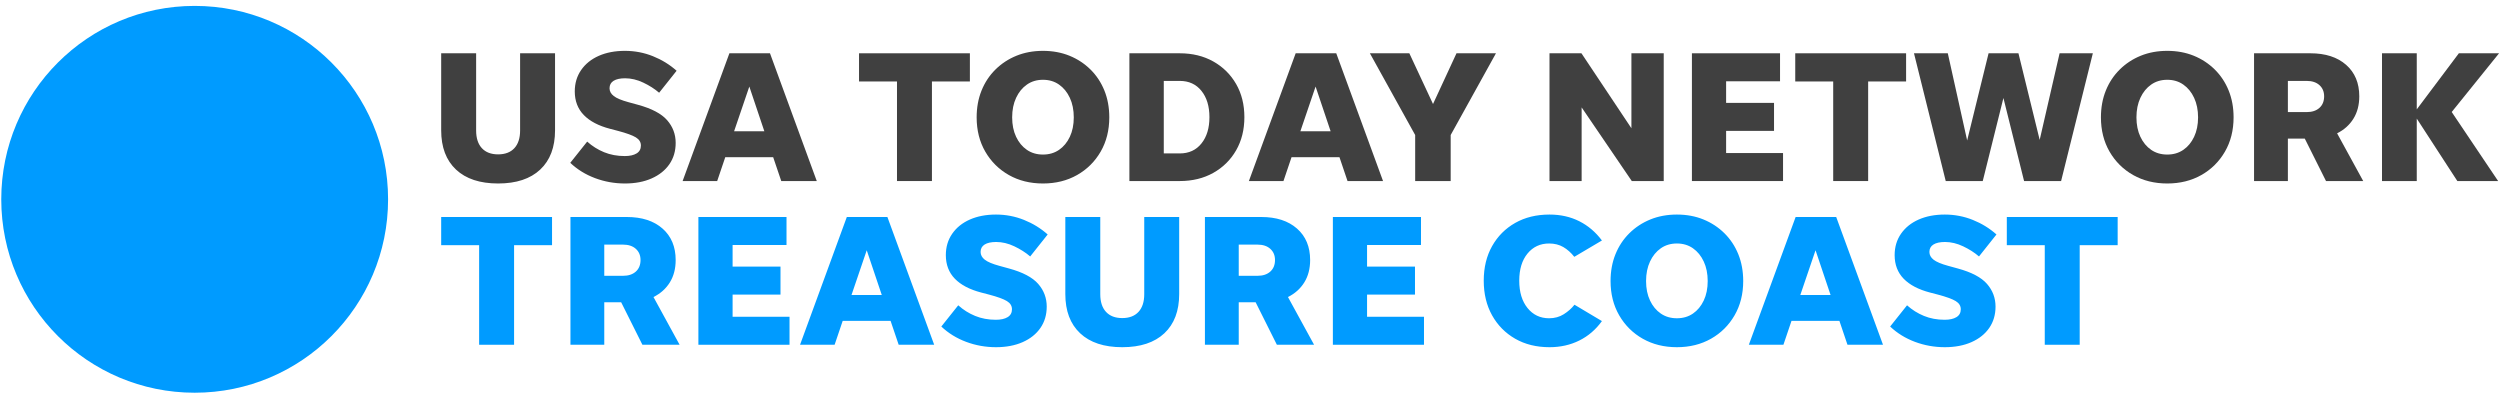
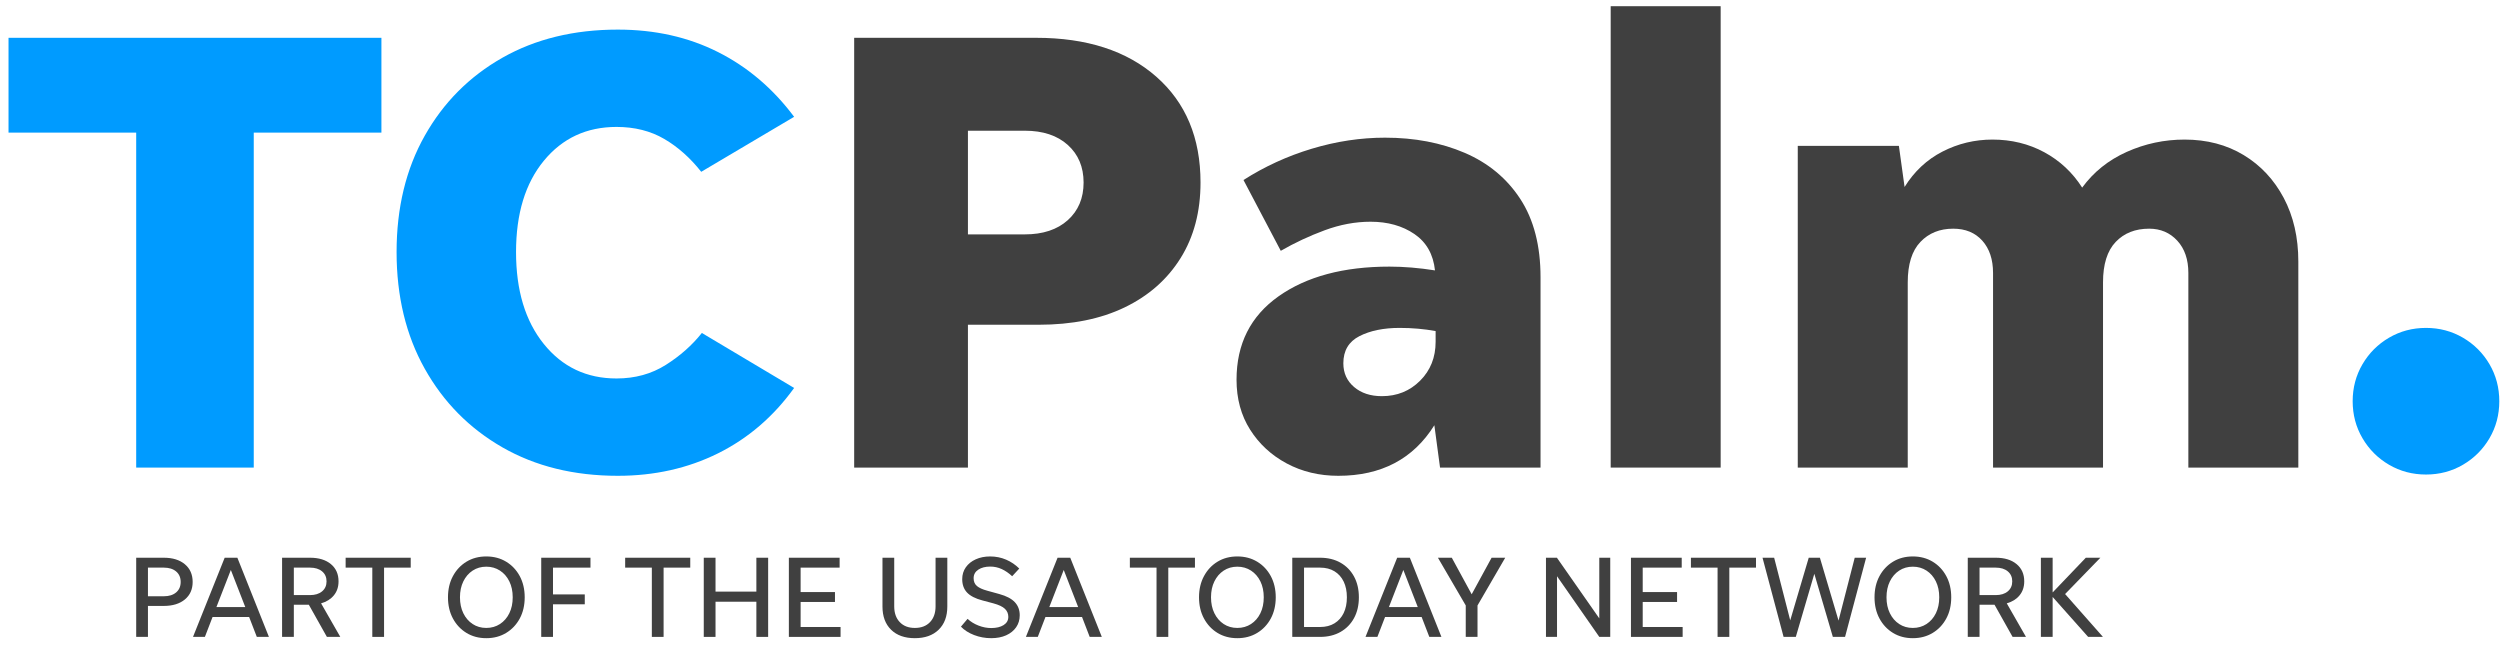
- <svg xmlns="http://www.w3.org/2000/svg" width="349" height="55" viewBox="0 0 349 55">
+ <svg xmlns="http://www.w3.org/2000/svg" width="178" height="46" viewBox="0 0 178 46">
  <g fill="none" fill-rule="evenodd">
-     <path class="no-color-change" fill="#009BFF" d="M54.176,27.824 C54.176,42.736 42.089,54.824 27.176,54.824 C12.263,54.824 0.176,42.736 0.176,27.824 C0.176,12.911 12.263,0.824 27.176,0.824 C42.089,0.824 54.176,12.911 54.176,27.824" />
-     <path fill="#404040" d="M69.536 21.55C70.517 21.55 71.273 21.262 71.806 20.685 72.339 20.107 72.606 19.286 72.606 18.219L72.606 7.439 77.484 7.439 77.484 18.193C77.484 20.554 76.793 22.381 75.412 23.675 74.031 24.969 72.072 25.615 69.536 25.615 67.001 25.615 65.042 24.969 63.661 23.675 62.281 22.381 61.589 20.554 61.589 18.193L61.589 7.439 66.468 7.439 66.468 18.219C66.468 19.286 66.735 20.107 67.269 20.685 67.802 21.262 68.558 21.55 69.536 21.55M87.242 25.615C85.79 25.615 84.4 25.366 83.072 24.868 81.742 24.37 80.587 23.657 79.609 22.73L81.97 19.767C82.669 20.396 83.455 20.891 84.329 21.249 85.204 21.607 86.165 21.786 87.215 21.786 87.914 21.786 88.465 21.664 88.867 21.419 89.269 21.175 89.47 20.808 89.47 20.317 89.47 19.846 89.235 19.465 88.763 19.177 88.29 18.888 87.46 18.586 86.271 18.271L85.169 17.983C83.56 17.563 82.337 16.921 81.497 16.056 80.658 15.189 80.238 14.093 80.238 12.764 80.238 11.627 80.535 10.631 81.13 9.773 81.724 8.917 82.546 8.257 83.595 7.793 84.645 7.33 85.86 7.099 87.242 7.099 88.605 7.099 89.908 7.348 91.15 7.846 92.391 8.344 93.492 9.021 94.454 9.879L92.015 12.947C91.386 12.405 90.646 11.934 89.798 11.531 88.95 11.129 88.107 10.928 87.267 10.928 86.568 10.928 86.031 11.046 85.655 11.281 85.279 11.518 85.091 11.863 85.091 12.317 85.091 12.737 85.287 13.101 85.681 13.406 86.074 13.712 86.751 13.996 87.713 14.259L89.051 14.626C90.974 15.15 92.333 15.867 93.13 16.776 93.925 17.685 94.324 18.744 94.324 19.95 94.324 21.087 94.031 22.079 93.445 22.927 92.859 23.775 92.033 24.435 90.966 24.907 89.9 25.38 88.658 25.615 87.242 25.615M102.48 18.324L106.702 18.324 104.605 12.082 102.48 18.324zM109.064 25.274L107.935 21.943 101.247 21.943 100.119 25.274 95.293 25.274 101.824 7.439 107.49 7.439 114.021 25.274 109.064 25.274 109.064 25.274z" />
-     <polyline fill="#404040" points="125.22 25.274 125.22 11.373 119.921 11.373 119.921 7.439 135.396 7.439 135.396 11.373 130.098 11.373 130.098 25.274 125.22 25.274" />
-     <path fill="#404040" d="M145.599 21.576C146.455 21.576 147.202 21.358 147.841 20.921 148.48 20.483 148.982 19.876 149.349 19.098 149.716 18.32 149.9 17.415 149.9 16.383 149.9 15.352 149.716 14.442 149.349 13.655 148.982 12.868 148.48 12.252 147.841 11.807 147.202 11.36 146.455 11.138 145.599 11.138 144.742 11.138 143.994 11.36 143.357 11.807 142.718 12.252 142.215 12.868 141.848 13.655 141.481 14.442 141.297 15.352 141.297 16.383 141.297 17.415 141.481 18.32 141.848 19.098 142.215 19.876 142.718 20.483 143.357 20.921 143.994 21.358 144.742 21.576 145.599 21.576zM145.599 25.615C143.816 25.615 142.228 25.222 140.838 24.435 139.449 23.648 138.351 22.56 137.546 21.17 136.742 19.779 136.34 18.185 136.34 16.383 136.34 15.019 136.568 13.773 137.022 12.645 137.476 11.518 138.123 10.539 138.962 9.708 139.802 8.878 140.781 8.235 141.901 7.78 143.019 7.326 144.252 7.099 145.599 7.099 146.945 7.099 148.177 7.326 149.297 7.78 150.415 8.235 151.396 8.878 152.235 9.708 153.074 10.539 153.72 11.518 154.175 12.645 154.63 13.773 154.857 15.019 154.857 16.383 154.857 18.185 154.454 19.779 153.651 21.17 152.847 22.56 151.749 23.648 150.359 24.435 148.969 25.222 147.382 25.615 145.599 25.615L145.599 25.615zM162.464 21.419L164.693 21.419C165.969 21.419 166.979 20.956 167.722 20.029 168.466 19.102 168.837 17.878 168.837 16.357 168.837 14.836 168.466 13.612 167.722 12.685 166.979 11.759 165.969 11.295 164.693 11.295L162.464 11.295 162.464 21.419zM157.663 25.274L157.663 7.439 164.693 7.439C166.458 7.439 168.019 7.819 169.374 8.58 170.73 9.341 171.792 10.39 172.562 11.727 173.331 13.065 173.716 14.608 173.716 16.357 173.716 18.105 173.331 19.648 172.562 20.986 171.792 22.324 170.73 23.373 169.374 24.134 168.019 24.894 166.458 25.274 164.693 25.274L157.663 25.274 157.663 25.274zM181.532 18.324L185.755 18.324 183.656 12.082 181.532 18.324zM188.115 25.274L186.988 21.943 180.299 21.943 179.171 25.274 174.345 25.274 180.876 7.439 186.541 7.439 193.072 25.274 188.115 25.274 188.115 25.274z" />
-     <polyline fill="#404040" points="202.515 18.849 202.515 25.274 197.558 25.274 197.558 18.849 191.236 7.439 196.744 7.439 200.049 14.52 203.327 7.439 208.835 7.439 202.515 18.849" />
-     <polyline fill="#404040" points="227.798 25.274 220.796 14.993 220.796 25.274 216.31 25.274 216.31 7.439 220.769 7.439 227.745 17.904 227.745 7.439 232.257 7.439 232.257 25.274 227.798 25.274" />
-     <polyline fill="#404040" points="236.191 25.274 236.191 7.439 248.493 7.439 248.493 11.348 240.966 11.348 240.966 14.363 247.654 14.363 247.654 18.271 240.966 18.271 240.966 21.366 248.913 21.366 248.913 25.274 236.191 25.274" />
-     <polyline fill="#404040" points="255.915 25.274 255.915 11.373 250.617 11.373 250.617 7.439 266.091 7.439 266.091 11.373 260.794 11.373 260.794 25.274 255.915 25.274" />
-     <polyline fill="#404040" points="282.562 25.274 279.677 13.682 276.792 25.274 271.624 25.274 267.193 7.439 271.913 7.439 274.615 19.609 277.605 7.439 281.775 7.439 284.74 19.53 287.519 7.439 292.161 7.439 287.73 25.274 282.562 25.274" />
-     <path fill="#404040" d="M302.548 21.576C303.406 21.576 304.152 21.358 304.79 20.921 305.429 20.483 305.931 19.876 306.298 19.098 306.665 18.32 306.851 17.415 306.851 16.383 306.851 15.352 306.665 14.442 306.298 13.655 305.931 12.868 305.429 12.252 304.79 11.807 304.152 11.36 303.406 11.138 302.548 11.138 301.691 11.138 300.945 11.36 300.306 11.807 299.667 12.252 299.165 12.868 298.798 13.655 298.431 14.442 298.247 15.352 298.247 16.383 298.247 17.415 298.431 18.32 298.798 19.098 299.165 19.876 299.667 20.483 300.306 20.921 300.945 21.358 301.691 21.576 302.548 21.576zM302.548 25.615C300.765 25.615 299.179 25.222 297.788 24.435 296.398 23.648 295.3 22.56 294.495 21.17 293.693 19.779 293.29 18.185 293.29 16.383 293.29 15.019 293.517 13.773 293.972 12.645 294.427 11.518 295.074 10.539 295.913 9.708 296.751 8.878 297.732 8.235 298.851 7.78 299.968 7.326 301.202 7.099 302.548 7.099 303.894 7.099 305.128 7.326 306.247 7.78 307.365 8.235 308.345 8.878 309.185 9.708 310.023 10.539 310.671 11.518 311.124 12.645 311.579 13.773 311.808 15.019 311.808 16.383 311.808 18.185 311.406 19.779 310.601 21.17 309.796 22.56 308.699 23.648 307.31 24.435 305.919 25.222 304.331 25.615 302.548 25.615L302.548 25.615zM319.388 15.648L322.011 15.648C322.761 15.648 323.357 15.452 323.794 15.059 324.23 14.665 324.449 14.128 324.449 13.445 324.449 12.799 324.23 12.278 323.794 11.885 323.357 11.491 322.761 11.295 322.011 11.295L319.388 11.295 319.388 15.648zM319.388 19.347L319.388 25.274 314.665 25.274 314.665 7.439 322.534 7.439C324.632 7.439 326.294 7.977 327.519 9.053 328.742 10.128 329.355 11.593 329.355 13.445 329.355 14.652 329.083 15.692 328.54 16.566 327.999 17.441 327.238 18.123 326.259 18.612L329.906 25.274 324.712 25.274 321.747 19.347 319.388 19.347 319.388 19.347z" />
-     <polyline fill="#404040" points="343.044 25.274 337.38 16.555 337.38 25.274 332.527 25.274 332.527 7.439 337.38 7.439 337.38 15.268 343.255 7.439 348.868 7.439 342.259 15.636 348.738 25.274 343.044 25.274" />
-     <polyline class="no-color-change" fill="#009BFF" points="66.887 48.128 66.887 34.227 61.589 34.227 61.589 30.293 77.065 30.293 77.065 34.227 71.766 34.227 71.766 48.128 66.887 48.128" />
-     <path class="no-color-change" fill="#009BFF" d="M84.356,38.502 L86.979,38.502 C87.731,38.502 88.324,38.306 88.762,37.912 C89.199,37.518 89.418,36.981 89.418,36.299 C89.418,35.652 89.199,35.132 88.762,34.738 C88.324,34.345 87.731,34.148 86.979,34.148 L84.356,34.148 L84.356,38.502 Z M84.356,42.2 L84.356,48.128 L79.635,48.128 L79.635,30.293 L87.503,30.293 C89.602,30.293 91.262,30.83 92.487,31.906 C93.71,32.981 94.323,34.446 94.323,36.299 C94.323,37.506 94.051,38.546 93.51,39.42 C92.967,40.295 92.206,40.977 91.227,41.466 L94.873,48.128 L89.68,48.128 L86.716,42.2 L84.356,42.2 L84.356,42.2 Z" />
-     <polyline class="no-color-change" fill="#009BFF" points="97.496 48.128 97.496 30.293 109.797 30.293 109.797 34.201 102.27 34.201 102.27 37.217 108.957 37.217 108.957 41.125 102.27 41.125 102.27 44.22 110.217 44.22 110.217 48.128 97.496 48.128" />
-     <path class="no-color-change" fill="#009BFF" d="M118.871 41.178L123.095 41.178 120.996 34.935 118.871 41.178zM125.455 48.128L124.327 44.797 117.639 44.797 116.512 48.128 111.686 48.128 118.216 30.293 123.881 30.293 130.412 48.128 125.455 48.128 125.455 48.128zM139.041 48.469C137.59 48.469 136.199 48.22 134.871 47.722 133.542 47.224 132.388 46.511 131.408 45.584L133.77 42.62C134.469 43.25 135.256 43.744 136.13 44.102 137.004 44.461 137.966 44.64 139.016 44.64 139.715 44.64 140.266 44.518 140.668 44.272 141.07 44.028 141.271 43.661 141.271 43.171 141.271 42.699 141.035 42.318 140.563 42.03 140.09 41.741 139.26 41.439 138.071 41.125L136.969 40.837C135.361 40.417 134.137 39.774 133.297 38.909 132.458 38.043 132.038 36.946 132.038 35.617 132.038 34.48 132.336 33.484 132.93 32.627 133.525 31.77 134.346 31.11 135.396 30.646 136.446 30.184 137.66 29.952 139.041 29.952 140.406 29.952 141.707 30.201 142.949 30.699 144.192 31.197 145.293 31.875 146.254 32.732L143.815 35.801C143.186 35.259 142.447 34.787 141.599 34.385 140.75 33.982 139.907 33.781 139.068 33.781 138.368 33.781 137.83 33.899 137.455 34.135 137.078 34.371 136.891 34.717 136.891 35.171 136.891 35.591 137.088 35.954 137.481 36.26 137.874 36.565 138.552 36.85 139.514 37.112L140.852 37.479C142.775 38.004 144.134 38.721 144.93 39.63 145.725 40.539 146.123 41.598 146.123 42.804 146.123 43.94 145.83 44.933 145.244 45.78 144.658 46.629 143.832 47.289 142.766 47.761 141.699 48.233 140.457 48.469 139.041 48.469M156.666 44.403C157.647 44.403 158.403 44.115 158.936 43.538 159.469 42.961 159.736 42.14 159.736 41.072L159.736 30.293 164.614 30.293 164.614 41.047C164.614 43.407 163.923 45.234 162.542 46.528 161.16 47.822 159.201 48.469 156.666 48.469 154.131 48.469 152.172 47.822 150.791 46.528 149.41 45.234 148.719 43.407 148.719 41.047L148.719 30.293 153.598 30.293 153.598 41.072C153.598 42.14 153.865 42.961 154.399 43.538 154.932 44.115 155.688 44.403 156.666 44.403M172.928 38.502L175.551 38.502C176.303 38.502 176.897 38.306 177.334 37.912 177.772 37.518 177.99 36.981 177.99 36.299 177.99 35.652 177.772 35.132 177.334 34.738 176.897 34.345 176.303 34.148 175.551 34.148L172.928 34.148 172.928 38.502zM172.928 42.2L172.928 48.128 168.207 48.128 168.207 30.293 176.076 30.293C178.174 30.293 179.835 30.83 181.059 31.906 182.283 32.981 182.895 34.446 182.895 36.299 182.895 37.506 182.623 38.546 182.082 39.42 181.539 40.295 180.78 40.977 179.8 41.466L183.446 48.128 178.252 48.128 175.289 42.2 172.928 42.2 172.928 42.2z" />
-     <polyline class="no-color-change" fill="#009BFF" points="186.069 48.128 186.069 30.293 198.37 30.293 198.37 34.201 190.842 34.201 190.842 37.217 197.532 37.217 197.532 41.125 190.842 41.125 190.842 44.22 198.789 44.22 198.789 48.128 186.069 48.128" />
-     <path class="no-color-change" fill="#009BFF" d="M216.311 48.469C214.491 48.469 212.896 48.076 211.524 47.289 210.151 46.502 209.074 45.413 208.297 44.023 207.519 42.633 207.13 41.02 207.13 39.185 207.13 37.349 207.519 35.739 208.297 34.358 209.074 32.977 210.151 31.897 211.524 31.119 212.896 30.341 214.491 29.952 216.311 29.952 217.85 29.952 219.235 30.263 220.467 30.883 221.701 31.504 222.754 32.4 223.629 33.571L219.772 35.853C219.319 35.276 218.807 34.821 218.239 34.489 217.67 34.157 217.01 33.991 216.258 33.991 215.016 33.991 214.01 34.459 213.241 35.394 212.471 36.33 212.087 37.594 212.087 39.185 212.087 40.775 212.471 42.048 213.241 43 214.01 43.954 215.016 44.43 216.258 44.43 217.028 44.43 217.709 44.242 218.303 43.866 218.899 43.49 219.397 43.049 219.799 42.541L223.629 44.823C222.772 46.013 221.717 46.918 220.467 47.538 219.217 48.158 217.832 48.469 216.311 48.469M234.094 44.43C234.949 44.43 235.698 44.212 236.336 43.774 236.975 43.337 237.477 42.729 237.844 41.951 238.211 41.174 238.395 40.268 238.395 39.236 238.395 38.205 238.211 37.296 237.844 36.509 237.477 35.722 236.975 35.105 236.336 34.66 235.698 34.214 234.949 33.991 234.094 33.991 233.237 33.991 232.489 34.214 231.85 34.66 231.213 35.105 230.709 35.722 230.342 36.509 229.975 37.296 229.791 38.205 229.791 39.236 229.791 40.268 229.975 41.174 230.342 41.951 230.709 42.729 231.213 43.337 231.85 43.774 232.489 44.212 233.237 44.43 234.094 44.43zM234.094 48.469C232.309 48.469 230.723 48.076 229.332 47.289 227.944 46.502 226.846 45.413 226.041 44.023 225.237 42.633 224.834 41.038 224.834 39.236 224.834 37.873 225.061 36.627 225.516 35.499 225.971 34.371 226.617 33.393 227.457 32.561 228.297 31.731 229.276 31.089 230.395 30.634 231.514 30.18 232.746 29.952 234.094 29.952 235.44 29.952 236.672 30.18 237.791 30.634 238.91 31.089 239.889 31.731 240.729 32.561 241.569 33.393 242.215 34.371 242.67 35.499 243.125 36.627 243.352 37.873 243.352 39.236 243.352 41.038 242.949 42.633 242.145 44.023 241.34 45.413 240.244 46.502 238.854 47.289 237.463 48.076 235.877 48.469 234.094 48.469L234.094 48.469zM251.324 41.178L255.547 41.178 253.449 34.935 251.324 41.178zM257.908 48.128L256.782 44.797 250.092 44.797 248.965 48.128 244.139 48.128 250.67 30.293 256.334 30.293 262.866 48.128 257.908 48.128 257.908 48.128zM271.494 48.469C270.043 48.469 268.653 48.22 267.324 47.722 265.996 47.224 264.842 46.511 263.864 45.584L266.223 42.62C266.922 43.25 267.709 43.744 268.584 44.102 269.457 44.461 270.42 44.64 271.469 44.64 272.168 44.64 272.719 44.518 273.121 44.272 273.524 44.028 273.725 43.661 273.725 43.171 273.725 42.699 273.489 42.318 273.016 42.03 272.545 41.741 271.713 41.439 270.526 41.125L269.424 40.837C267.815 40.417 266.59 39.774 265.75 38.909 264.912 38.043 264.492 36.946 264.492 35.617 264.492 34.48 264.789 33.484 265.383 32.627 265.979 31.77 266.801 31.11 267.85 30.646 268.899 30.184 270.114 29.952 271.494 29.952 272.86 29.952 274.162 30.201 275.403 30.699 276.645 31.197 277.746 31.875 278.707 32.732L276.268 35.801C275.639 35.259 274.901 34.787 274.053 34.385 273.203 33.982 272.362 33.781 271.522 33.781 270.823 33.781 270.283 33.899 269.908 34.135 269.532 34.371 269.344 34.717 269.344 35.171 269.344 35.591 269.541 35.954 269.934 36.26 270.328 36.565 271.006 36.85 271.967 37.112L273.305 37.479C275.229 38.004 276.588 38.721 277.383 39.63 278.178 40.539 278.576 41.598 278.576 42.804 278.576 43.94 278.283 44.933 277.698 45.78 277.112 46.629 276.285 47.289 275.219 47.761 274.153 48.233 272.912 48.469 271.494 48.469" />
-     <polyline class="no-color-change" fill="#009BFF" points="285.448 48.128 285.448 34.227 280.151 34.227 280.151 30.293 295.625 30.293 295.625 34.227 290.326 34.227 290.326 48.128 285.448 48.128" />
+     <polyline fill="#009BFF" class="no-color-change" points="9.697 33.292 9.697 9.442 .607 9.442 .607 2.692 27.157 2.692 27.157 9.442 18.067 9.442 18.067 33.292 9.697 33.292" />
+     <path fill="#009BFF" class="no-color-change" d="M43.987,33.877 C40.867,33.877 38.129,33.202 35.774,31.853 C33.419,30.502 31.574,28.635 30.24,26.25 C28.904,23.865 28.237,21.097 28.237,17.947 C28.237,14.797 28.904,12.037 30.24,9.667 C31.574,7.298 33.419,5.445 35.774,4.109 C38.129,2.775 40.867,2.108 43.987,2.108 C46.627,2.108 49.005,2.64 51.119,3.705 C53.234,4.77 55.042,6.308 56.542,8.317 L49.927,12.233 C49.146,11.242 48.269,10.463 47.295,9.893 C46.319,9.323 45.187,9.037 43.897,9.037 C41.766,9.037 40.042,9.84 38.722,11.445 C37.401,13.05 36.742,15.218 36.742,17.947 C36.742,20.678 37.401,22.86 38.722,24.495 C40.042,26.13 41.766,26.947 43.897,26.947 C45.217,26.947 46.387,26.625 47.407,25.98 C48.427,25.335 49.282,24.578 49.972,23.707 L56.542,27.622 C55.072,29.663 53.264,31.215 51.119,32.28 C48.974,33.344 46.597,33.877 43.987,33.877" />
+     <path fill="#404040" d="M68.917 16.688L72.967 16.688C74.256 16.688 75.277 16.35 76.027 15.675 76.776 15 77.152 14.108 77.152 12.997 77.152 11.888 76.776 10.995 76.027 10.32 75.277 9.645 74.256 9.307 72.967 9.307L68.917 9.307 68.917 16.688zM60.817 33.292L60.817 2.692 73.777 2.692C77.377 2.692 80.227 3.615 82.327 5.46 84.427 7.305 85.477 9.817 85.477 12.997 85.477 15.067 85.004 16.861 84.059 18.375 83.115 19.89 81.787 21.06 80.077 21.885 78.367 22.71 76.326 23.122 73.957 23.122L68.917 23.122 68.917 33.292 60.817 33.292zM95.646 25.867C95.646 26.558 95.9 27.12 96.411 27.555 96.921 27.99 97.581 28.207 98.391 28.207 99.471 28.207 100.378 27.84 101.113 27.105 101.848 26.37 102.216 25.447 102.216 24.337L102.216 23.572C101.406 23.423 100.551 23.347 99.651 23.347 98.51 23.347 97.559 23.543 96.794 23.932 96.028 24.322 95.646 24.967 95.646 25.867zM102.531 33.292L102.126 30.277C100.626 32.678 98.346 33.877 95.286 33.877 93.936 33.877 92.713 33.585 91.619 33 90.523 32.415 89.653 31.612 89.008 30.592 88.363 29.573 88.041 28.387 88.041 27.037 88.041 24.488 89.038 22.508 91.034 21.097 93.028 19.688 95.661 18.983 98.931 18.983 99.951 18.983 101.03 19.072 102.171 19.252 102.051 18.112 101.564 17.25 100.709 16.665 99.854 16.08 98.811 15.787 97.581 15.787 96.501 15.787 95.413 15.99 94.318 16.395 93.223 16.8 92.181 17.288 91.191 17.858L88.536 12.817C90.036 11.858 91.656 11.115 93.396 10.59 95.135 10.066 96.876 9.802 98.616 9.802 100.715 9.802 102.606 10.162 104.286 10.882 105.966 11.603 107.286 12.698 108.246 14.167 109.206 15.638 109.686 17.497 109.686 19.747L109.686 33.292 102.531 33.292z" />
+     <polygon fill="#404040" points="114.681 33.292 122.511 33.292 122.511 .442 114.681 .442" />
+     <path fill="#404040" d="M135.831,20.108 L135.831,33.292 L128.001,33.292 L128.001,10.387 L135.201,10.387 L135.606,13.313 C136.295,12.203 137.195,11.363 138.306,10.792 C139.415,10.223 140.601,9.938 141.86,9.938 C143.211,9.938 144.44,10.238 145.55,10.837 C146.66,11.438 147.56,12.277 148.251,13.358 C149.061,12.248 150.118,11.4 151.423,10.815 C152.728,10.23 154.101,9.938 155.541,9.938 C157.13,9.938 158.533,10.305 159.748,11.04 C160.963,11.775 161.915,12.795 162.606,14.1 C163.295,15.405 163.641,16.912 163.641,18.622 L163.641,33.292 L155.811,33.292 L155.811,19.432 C155.811,18.473 155.547,17.708 155.023,17.137 C154.498,16.568 153.831,16.282 153.021,16.282 C152.03,16.282 151.235,16.597 150.635,17.228 C150.035,17.858 149.735,18.818 149.735,20.108 L149.735,33.292 L141.905,33.292 L141.905,19.432 C141.905,18.473 141.65,17.708 141.141,17.137 C140.63,16.568 139.94,16.282 139.07,16.282 C138.11,16.282 137.33,16.597 136.731,17.228 C136.13,17.858 135.831,18.818 135.831,20.108" />
+     <path fill="#009BFF" class="no-color-change" d="M172.731,33.787 C171.77,33.787 170.893,33.555 170.098,33.09 C169.303,32.625 168.673,31.995 168.208,31.2 C167.742,30.405 167.51,29.527 167.51,28.568 C167.51,27.608 167.742,26.73 168.208,25.935 C168.673,25.14 169.303,24.51 170.098,24.045 C170.893,23.58 171.77,23.347 172.731,23.347 C173.69,23.347 174.567,23.58 175.363,24.045 C176.157,24.51 176.788,25.14 177.253,25.935 C177.718,26.73 177.95,27.608 177.95,28.568 C177.95,29.527 177.718,30.405 177.253,31.2 C176.788,31.995 176.157,32.625 175.363,33.09 C174.567,33.555 173.69,33.787 172.731,33.787" />
+     <path fill="#404040" d="M10.534 42.454L11.662 42.454C12.032 42.454 12.325 42.363 12.54 42.181 12.756 41.998 12.864 41.749 12.864 41.434 12.864 41.119 12.756 40.871 12.54 40.688 12.325 40.506 12.032 40.415 11.662 40.415L10.534 40.415 10.534 42.454zM9.697 45.347L9.697 39.71 11.662 39.71C12.292 39.71 12.792 39.865 13.162 40.174 13.532 40.484 13.717 40.904 13.717 41.434 13.717 41.96 13.532 42.375 13.162 42.682 12.792 42.988 12.292 43.142 11.662 43.142L10.534 43.142 10.534 45.347 9.697 45.347zM15.408 43.225L17.464 43.225 16.436 40.581 15.408 43.225zM18.285 45.347L17.738 43.929 15.135 43.929 14.588 45.347 13.742 45.347 15.997 39.71 16.901 39.71 19.147 45.347 18.285 45.347zM20.921 42.371L22.073 42.371C22.432 42.371 22.718 42.283 22.931 42.106 23.144 41.929 23.25 41.691 23.25 41.393 23.25 41.095 23.144 40.857 22.931 40.68 22.718 40.503 22.432 40.415 22.073 40.415L20.921 40.415 20.921 42.371zM20.921 43.059L20.921 45.347 20.084 45.347 20.084 39.71 22.073 39.71C22.698 39.71 23.192 39.861 23.557 40.162 23.922 40.463 24.104 40.874 24.104 41.393 24.104 41.786 23.994 42.117 23.772 42.388 23.551 42.658 23.247 42.849 22.861 42.959L24.229 45.347 23.275 45.347 21.99 43.059 20.921 43.059z" />
+     <polyline fill="#404040" points="26.508 45.347 26.508 40.415 24.609 40.415 24.609 39.71 29.243 39.71 29.243 40.415 27.345 40.415 27.345 45.347 26.508 45.347" />
+     <path fill="#404040" d="M34.623,44.709 C34.988,44.709 35.313,44.616 35.597,44.431 C35.882,44.246 36.104,43.99 36.264,43.664 C36.425,43.338 36.505,42.959 36.505,42.528 C36.505,42.097 36.425,41.719 36.264,41.393 C36.104,41.067 35.882,40.811 35.597,40.626 C35.313,40.441 34.988,40.348 34.623,40.348 C34.258,40.348 33.935,40.441 33.653,40.626 C33.371,40.811 33.15,41.067 32.99,41.393 C32.83,41.719 32.75,42.097 32.75,42.528 C32.75,42.959 32.83,43.338 32.99,43.664 C33.15,43.99 33.371,44.246 33.653,44.431 C33.935,44.616 34.258,44.709 34.623,44.709 Z M34.623,45.438 C34.093,45.438 33.623,45.314 33.214,45.065 C32.805,44.816 32.483,44.474 32.248,44.037 C32.013,43.601 31.896,43.098 31.896,42.528 C31.896,41.96 32.013,41.457 32.248,41.02 C32.483,40.583 32.805,40.241 33.214,39.992 C33.623,39.743 34.093,39.619 34.623,39.619 C35.154,39.619 35.625,39.743 36.036,39.992 C36.448,40.241 36.771,40.583 37.007,41.02 C37.241,41.457 37.359,41.96 37.359,42.528 C37.359,43.098 37.241,43.601 37.007,44.037 C36.771,44.474 36.448,44.816 36.036,45.065 C35.625,45.314 35.154,45.438 34.623,45.438 Z" />
+     <polyline fill="#404040" points="39.373 45.347 38.536 45.347 38.536 39.71 42.042 39.71 42.042 40.415 39.373 40.415 39.373 42.322 41.636 42.322 41.636 43.026 39.373 43.026 39.373 45.347" />
+     <polyline fill="#404040" points="46.411 45.347 46.411 40.415 44.512 40.415 44.512 39.71 49.146 39.71 49.146 40.415 47.248 40.415 47.248 45.347 46.411 45.347" />
+     <polyline fill="#404040" points="50.108 45.347 50.108 39.71 50.945 39.71 50.945 42.123 53.854 42.123 53.854 39.71 54.692 39.71 54.692 45.347 53.854 45.347 53.854 42.843 50.945 42.843 50.945 45.347 50.108 45.347" />
+     <polyline fill="#404040" points="56.167 45.347 56.167 39.71 59.781 39.71 59.781 40.415 57.004 40.415 57.004 42.155 59.45 42.155 59.45 42.86 57.004 42.86 57.004 44.642 59.848 44.642 59.848 45.347 56.167 45.347" />
+     <path fill="#404040" d="M65.136 44.709C65.595 44.709 65.955 44.571 66.218 44.294 66.48 44.018 66.612 43.645 66.612 43.175L66.612 39.71 67.449 39.71 67.449 43.183C67.449 43.885 67.243 44.436 66.831 44.837 66.42 45.238 65.854 45.438 65.136 45.438 64.418 45.438 63.854 45.238 63.445 44.837 63.036 44.436 62.832 43.885 62.832 43.183L62.832 39.71 63.669 39.71 63.669 43.175C63.669 43.645 63.8 44.018 64.063 44.294 64.325 44.571 64.683 44.709 65.136 44.709M70.574 45.438C70.148 45.438 69.742 45.363 69.355 45.215 68.969 45.065 68.656 44.866 68.419 44.618L68.891 44.062C69.112 44.267 69.373 44.427 69.675 44.543 69.976 44.659 70.276 44.717 70.574 44.717 70.939 44.717 71.233 44.647 71.457 44.506 71.681 44.364 71.792 44.17 71.792 43.921 71.792 43.695 71.712 43.504 71.552 43.349 71.392 43.194 71.118 43.065 70.731 42.959L69.952 42.752C69.449 42.62 69.083 42.432 68.854 42.189 68.624 41.946 68.51 41.628 68.51 41.236 68.51 40.915 68.595 40.633 68.767 40.39 68.938 40.147 69.174 39.958 69.475 39.822 69.777 39.687 70.118 39.619 70.499 39.619 70.903 39.619 71.281 39.695 71.635 39.847 71.989 39.999 72.301 40.211 72.572 40.481L72.066 41.028C71.828 40.807 71.581 40.637 71.324 40.518 71.067 40.4 70.795 40.34 70.508 40.34 70.159 40.34 69.875 40.413 69.654 40.56 69.433 40.706 69.322 40.909 69.322 41.169 69.322 41.407 69.401 41.592 69.558 41.725 69.716 41.857 69.958 41.968 70.284 42.056L71.154 42.296C71.657 42.435 72.025 42.628 72.257 42.877 72.489 43.125 72.605 43.435 72.605 43.805 72.605 44.132 72.519 44.417 72.348 44.663 72.176 44.909 71.939 45.099 71.635 45.235 71.331 45.371 70.977 45.438 70.574 45.438M74.71 43.225L76.766 43.225 75.738 40.581 74.71 43.225zM77.587 45.347L77.04 43.929 74.437 43.929 73.89 45.347 73.044 45.347 75.299 39.71 76.202 39.71 78.449 45.347 77.587 45.347z" />
+     <polyline fill="#404040" points="82.345 45.347 82.345 40.415 80.446 40.415 80.446 39.71 85.08 39.71 85.08 40.415 83.182 40.415 83.182 45.347 82.345 45.347" />
+     <path fill="#404040" d="M88.098 44.709C88.462 44.709 88.787 44.616 89.072 44.431 89.356 44.246 89.579 43.99 89.739 43.664 89.899 43.338 89.979 42.959 89.979 42.528 89.979 42.097 89.899 41.719 89.739 41.393 89.579 41.067 89.356 40.811 89.072 40.626 88.787 40.441 88.462 40.348 88.098 40.348 87.733 40.348 87.41 40.441 87.128 40.626 86.846 40.811 86.625 41.067 86.465 41.393 86.304 41.719 86.224 42.097 86.224 42.528 86.224 42.959 86.304 43.338 86.465 43.664 86.625 43.99 86.846 44.246 87.128 44.431 87.41 44.616 87.733 44.709 88.098 44.709zM88.098 45.438C87.567 45.438 87.098 45.314 86.688 45.065 86.28 44.816 85.958 44.474 85.723 44.037 85.488 43.601 85.37 43.098 85.37 42.528 85.37 41.96 85.488 41.457 85.723 41.02 85.958 40.583 86.28 40.241 86.688 39.992 87.098 39.743 87.567 39.619 88.098 39.619 88.628 39.619 89.099 39.743 89.511 39.992 89.922 40.241 90.246 40.583 90.481 41.02 90.715 41.457 90.833 41.96 90.833 42.528 90.833 43.098 90.715 43.601 90.481 44.037 90.246 44.474 89.922 44.816 89.511 45.065 89.099 45.314 88.628 45.438 88.098 45.438zM92.847 44.642L93.991 44.642C94.389 44.642 94.73 44.555 95.015 44.381 95.299 44.207 95.518 43.963 95.67 43.648 95.822 43.333 95.898 42.959 95.898 42.528 95.898 42.097 95.822 41.725 95.67 41.41 95.518 41.095 95.299 40.85 95.015 40.676 94.73 40.502 94.389 40.415 93.991 40.415L92.847 40.415 92.847 44.642zM92.01 45.347L92.01 39.71 93.991 39.71C94.544 39.71 95.027 39.828 95.442 40.063 95.856 40.297 96.178 40.626 96.408 41.049 96.637 41.472 96.752 41.965 96.752 42.528 96.752 43.092 96.637 43.585 96.408 44.008 96.178 44.431 95.856 44.76 95.442 44.995 95.027 45.229 94.544 45.347 93.991 45.347L92.01 45.347zM98.89 43.225L100.946 43.225 99.918 40.581 98.89 43.225zM101.767 45.347L101.22 43.929 98.617 43.929 98.07 45.347 97.224 45.347 99.479 39.71 100.382 39.71 102.629 45.347 101.767 45.347z" />
+     <polyline fill="#404040" points="105.199 43.109 105.199 45.347 104.361 45.347 104.361 43.109 102.38 39.71 103.367 39.71 104.784 42.313 106.202 39.71 107.172 39.71 105.199 43.109" />
+     <polyline fill="#404040" points="113.869 45.347 110.86 41.028 110.86 45.347 110.073 45.347 110.073 39.71 110.852 39.71 113.869 44.029 113.869 39.71 114.649 39.71 114.649 45.347 113.869 45.347" />
+     <polyline fill="#404040" points="116.124 45.347 116.124 39.71 119.738 39.71 119.738 40.415 116.961 40.415 116.961 42.155 119.407 42.155 119.407 42.86 116.961 42.86 116.961 44.642 119.804 44.642 119.804 45.347 116.124 45.347" />
+     <polyline fill="#404040" points="122.291 45.347 122.291 40.415 120.393 40.415 120.393 39.71 125.027 39.71 125.027 40.415 123.128 40.415 123.128 45.347 122.291 45.347" />
+     <polyline fill="#404040" points="130.498 45.347 129.18 40.854 127.862 45.347 126.991 45.347 125.491 39.71 126.32 39.71 127.464 44.17 128.782 39.71 129.577 39.71 130.904 44.187 132.056 39.71 132.868 39.71 131.368 45.347 130.498 45.347" />
+     <path fill="#404040" d="M136.193 44.709C136.558 44.709 136.882 44.616 137.167 44.431 137.451 44.246 137.674 43.99 137.834 43.664 137.994 43.338 138.074 42.959 138.074 42.528 138.074 42.097 137.994 41.719 137.834 41.393 137.674 41.067 137.451 40.811 137.167 40.626 136.882 40.441 136.558 40.348 136.193 40.348 135.828 40.348 135.505 40.441 135.223 40.626 134.941 40.811 134.72 41.067 134.56 41.393 134.399 41.719 134.319 42.097 134.319 42.528 134.319 42.959 134.399 43.338 134.56 43.664 134.72 43.99 134.941 44.246 135.223 44.431 135.505 44.616 135.828 44.709 136.193 44.709zM136.193 45.438C135.662 45.438 135.192 45.314 134.783 45.065 134.375 44.816 134.053 44.474 133.818 44.037 133.583 43.601 133.466 43.098 133.466 42.528 133.466 41.96 133.583 41.457 133.818 41.02 134.053 40.583 134.375 40.241 134.783 39.992 135.192 39.743 135.662 39.619 136.193 39.619 136.723 39.619 137.194 39.743 137.606 39.992 138.018 40.241 138.341 40.583 138.576 41.02 138.811 41.457 138.928 41.96 138.928 42.528 138.928 43.098 138.811 43.601 138.576 44.037 138.341 44.474 138.018 44.816 137.606 45.065 137.194 45.314 136.723 45.438 136.193 45.438zM140.943 42.371L142.095 42.371C142.454 42.371 142.74 42.283 142.953 42.106 143.165 41.929 143.272 41.691 143.272 41.393 143.272 41.095 143.165 40.857 142.953 40.68 142.74 40.503 142.454 40.415 142.095 40.415L140.943 40.415 140.943 42.371zM140.943 43.059L140.943 45.347 140.105 45.347 140.105 39.71 142.095 39.71C142.719 39.71 143.214 39.861 143.578 40.162 143.943 40.463 144.126 40.874 144.126 41.393 144.126 41.786 144.015 42.117 143.794 42.388 143.573 42.658 143.269 42.849 142.882 42.959L144.25 45.347 143.297 45.347 142.012 43.059 140.943 43.059z" />
+     <polyline fill="#404040" points="148.676 45.347 146.148 42.504 146.148 45.347 145.311 45.347 145.311 39.71 146.148 39.71 146.148 42.181 148.51 39.71 149.547 39.71 147.035 42.296 149.729 45.347 148.676 45.347" />
  </g>
</svg>
